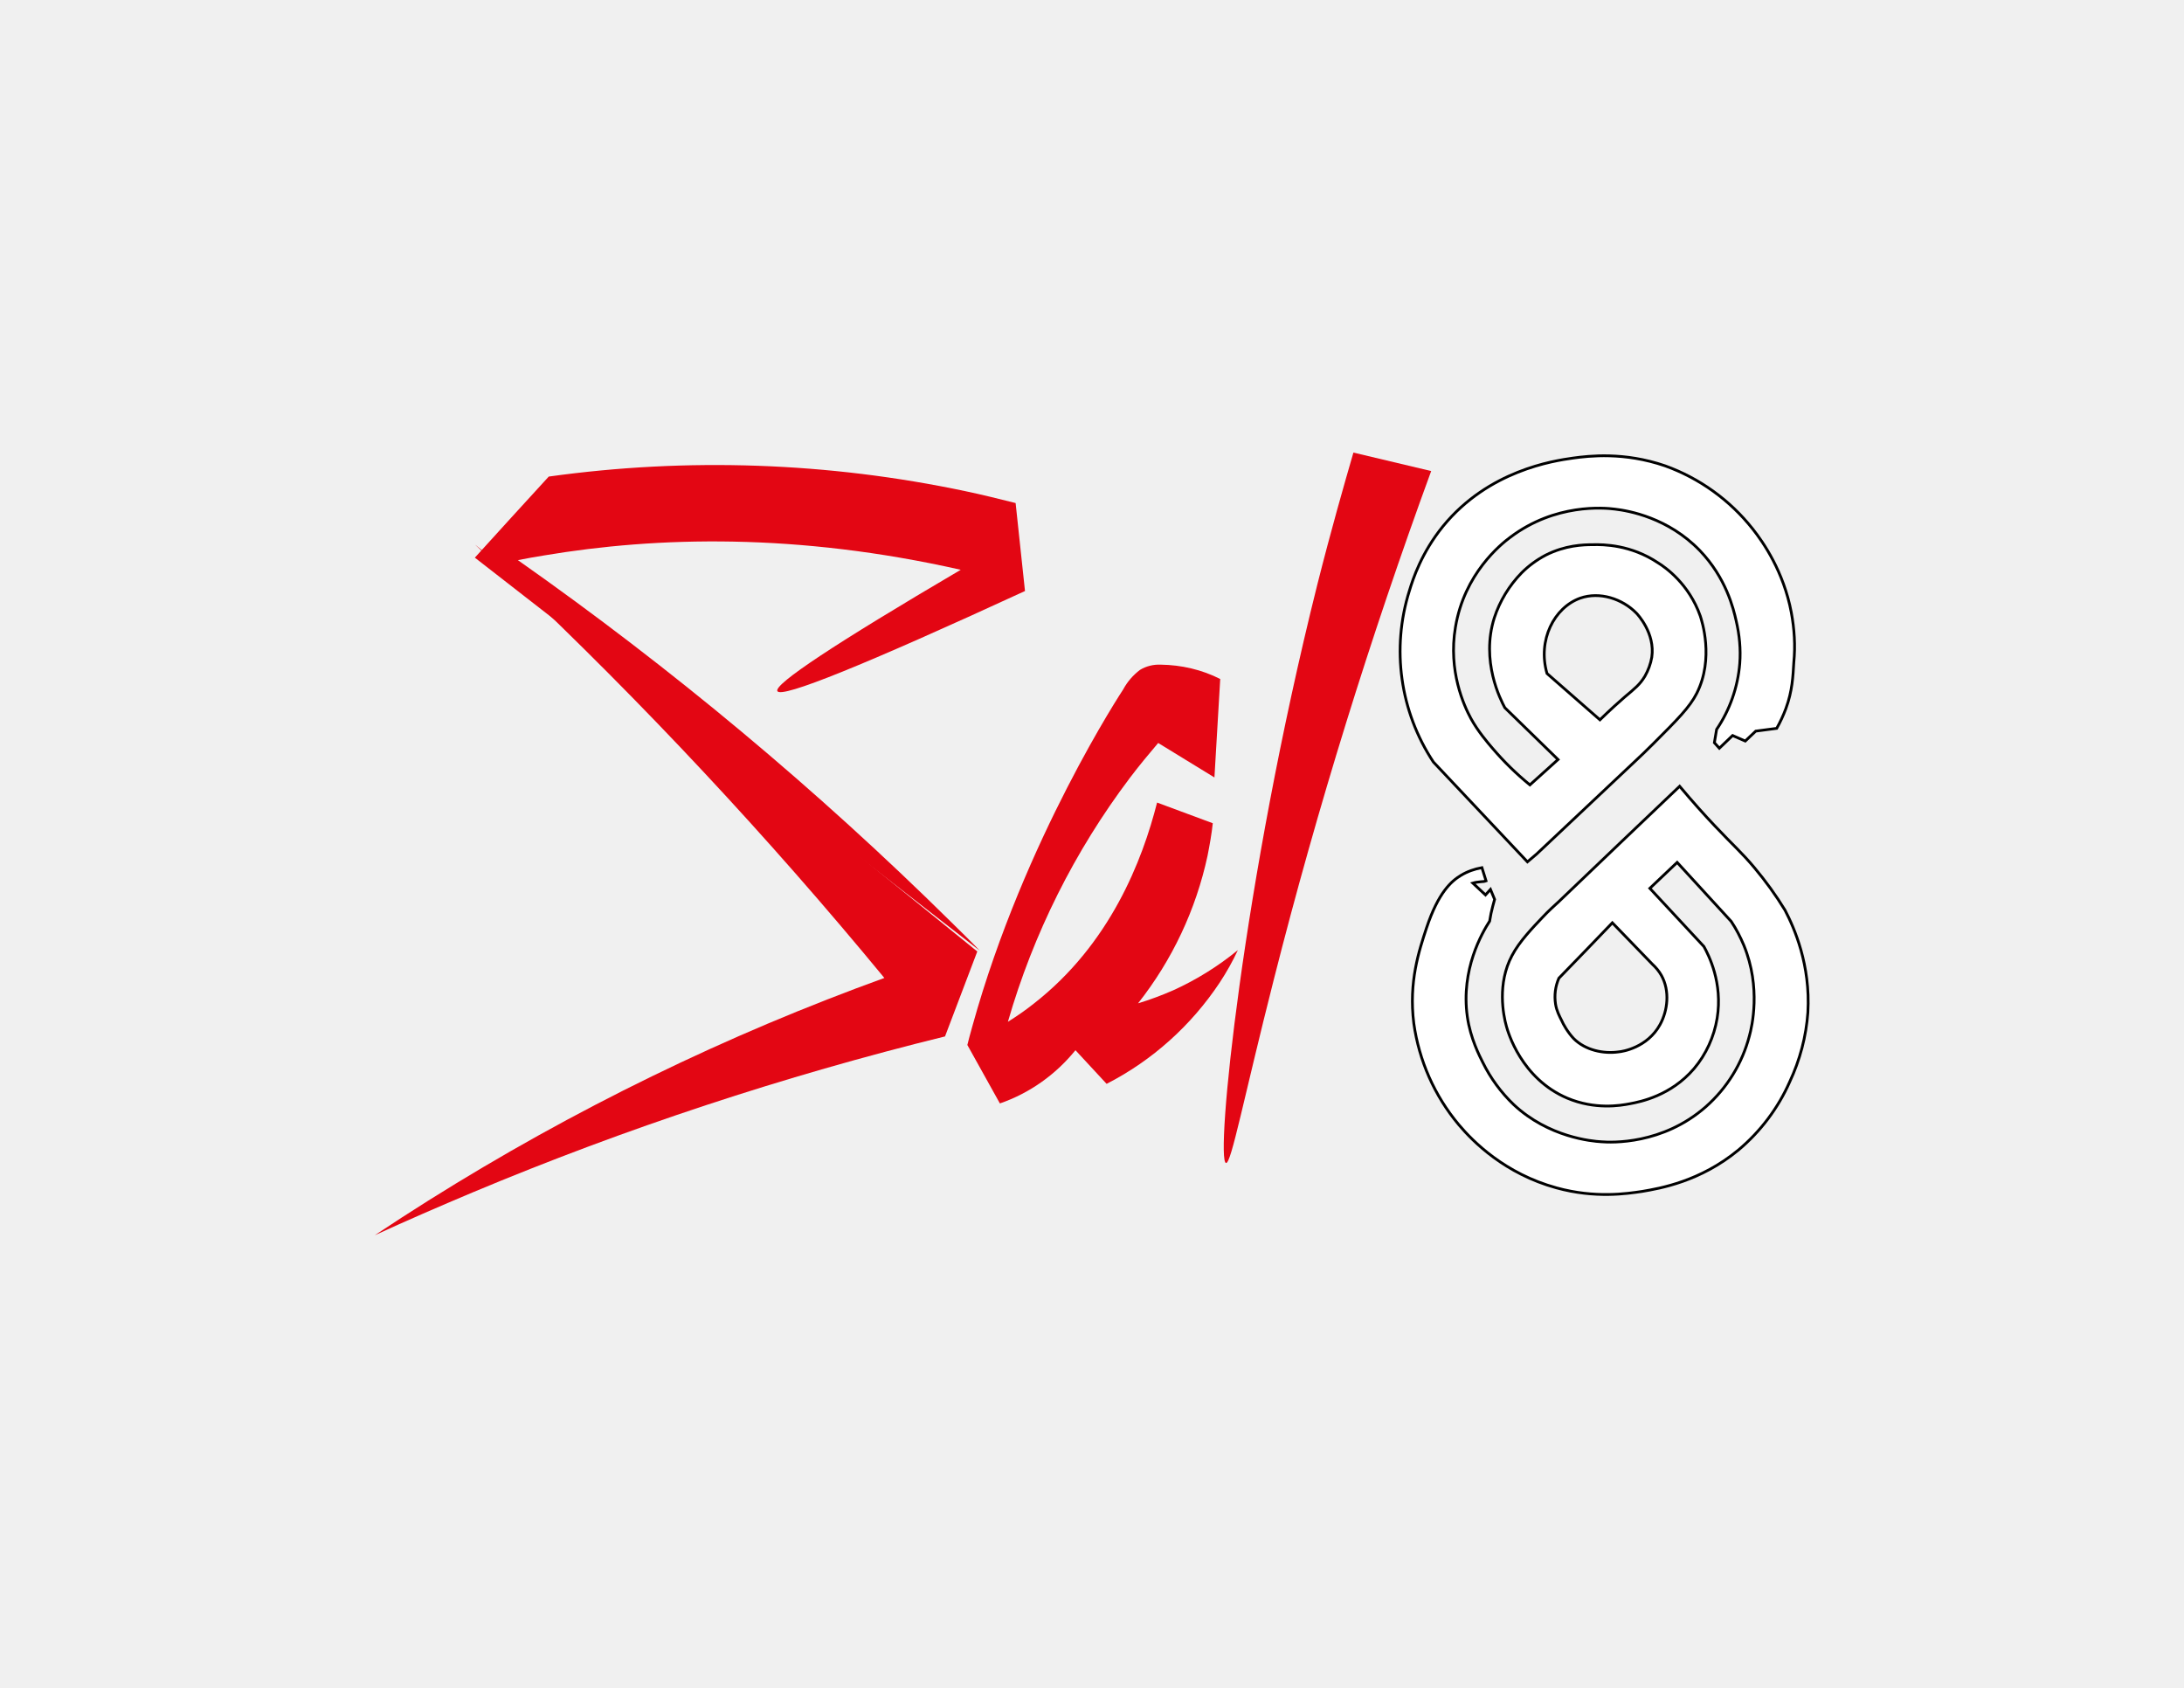
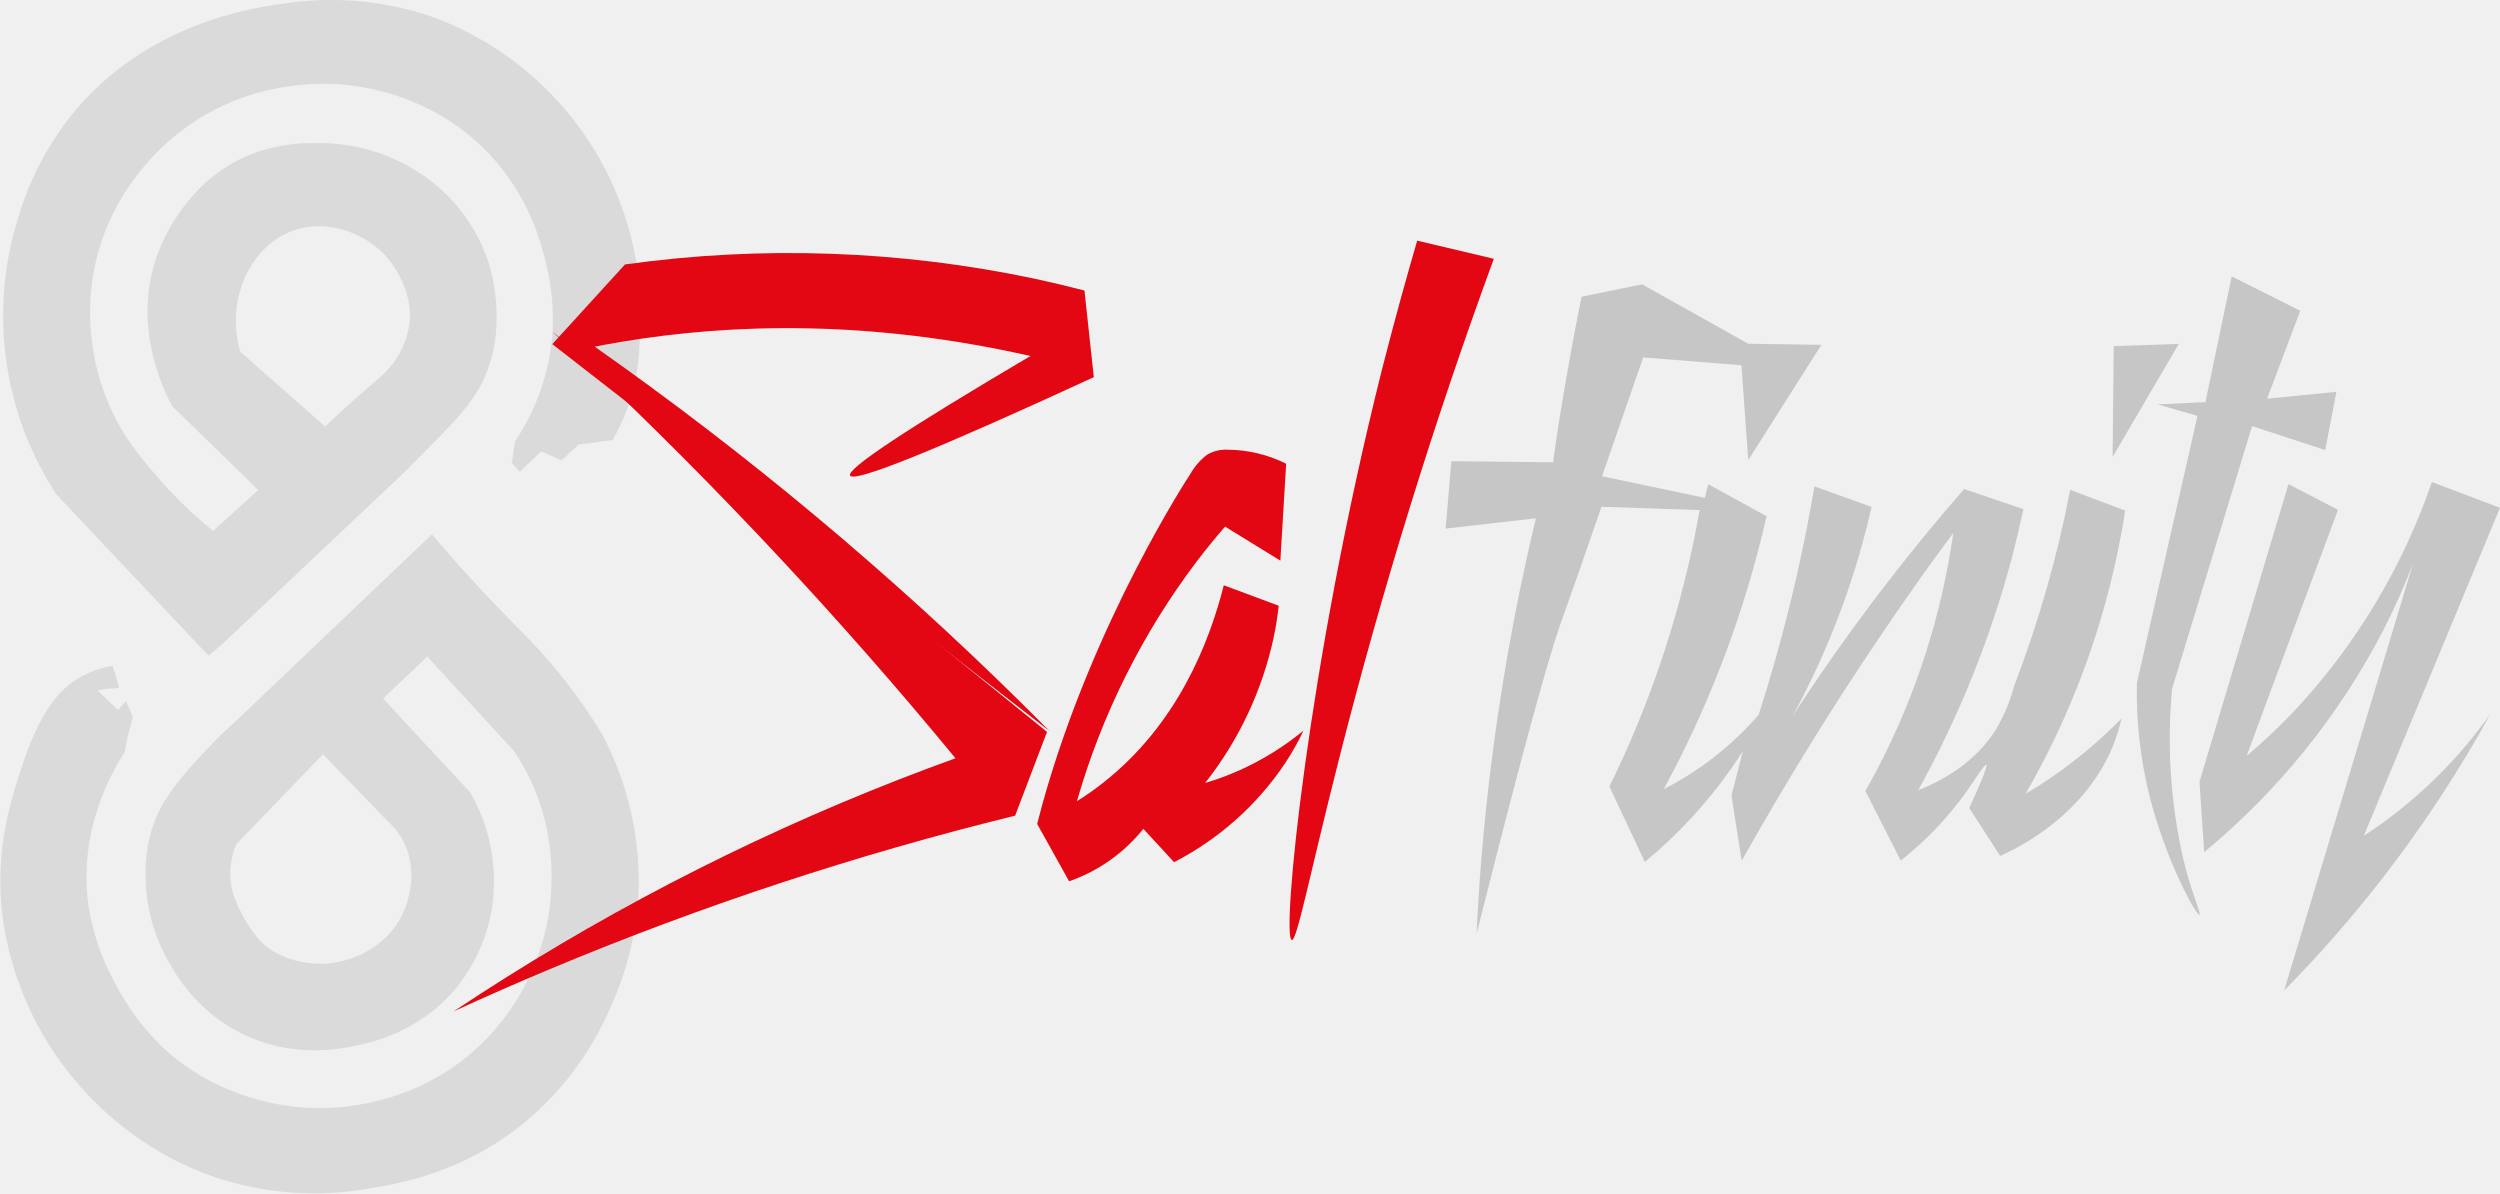
- <svg xmlns="http://www.w3.org/2000/svg" version="1.1" id="Layer_1" x="0px" y="0px" viewBox="0 0 792 612" style="enable-background:new 0 0 792 612;" xml:space="preserve">
-   <style type="text/css">
- 	.st0{fill:#E30613;}
- 	.st1{fill:#FFFFFF;stroke:#000000;stroke-miterlimit:10;}
- </style>
-   <g>
-     <path class="st0" d="M172.2,202.2c8.9-9.8,17.8-19.6,26.8-29.4c50.3-7,101.4-5.2,151.1,5.3c6.2,1.3,12.2,2.8,18.2,4.3   c1.1,10.6,2.3,21.3,3.4,31.9c-58.4,26.9-88.3,39-89.8,36.3c-1.3-2.5,20.9-17.2,66.5-44c-59.3-13.4-110-12.1-151.1-5.2   c-3.2,0.5-6.4,1.1-9.5,1.7c55.9,39.3,108.5,83.2,157.1,131.2c3.5,3.5,7,6.8,10.4,10.4" />
-     <path class="st0" d="M440.4,281.9c0.7-11.9,1.4-23.8,2.1-35.7c-6.7-3.4-14.1-5.1-21.6-5.2c-2.6-0.1-5.2,0.5-7.5,1.9   c-2.5,1.9-4.6,4.3-6.1,7.1l0,0c0,0-35.8,54.1-54.6,121.8c-0.9,3.2-1.6,5.8-1.9,7.1l11.8,21.2c10.7-3.7,20.2-10.4,27.4-19.3   l11.3,12.2c16.6-8.5,30.7-21.2,41-36.7c2.5-3.8,4.7-7.7,6.6-11.8c-7.2,5.9-15.1,10.8-23.5,14.6c-4.1,1.8-8.4,3.4-12.7,4.7   c12.4-15.7,21-34,25.2-53.5c0.8-4.1,1.5-8,1.9-11.8l-20.2-7.5c-5.3,20.9-17,51.3-44.7,72.9c-3,2.4-6.2,4.6-9.4,6.6   c9.2-31.9,24.2-61.9,44.2-88.4c3.4-4.5,6.9-8.7,10.3-12.7L440.4,281.9z" />
-     <path class="st0" d="M490.8,164.1l28.2,6.7c-22.1,60.4-41.2,121.8-57,184.1c-11,43.3-15.5,67.1-17.4,66.8   c-3.9-0.7,5.9-101,33.1-209.7C482.7,192.2,487.4,175.8,490.8,164.1z" />
-     <path class="st1" d="M647.3,330c-3.3-5.4-7-10.5-11.1-15.4c-4.6-5.5-7.6-8-14.4-15.2c-3.7-3.9-8-8.7-12.7-14.3   c-14.6,13.9-29.2,27.8-43.8,41.8c-1.5,1.4-3.7,3.3-6.1,5.9c-3.2,3.4-8.2,8.5-10.9,13.7c-5.4,10.1-3.2,21.5-2,25.7   c0.5,1.8,5.3,18.9,22.1,26c10,4.2,19.1,2.7,22.7,2c3.8-0.7,14.8-2.9,23.2-12.7c4.4-5.2,7.3-11.6,8.4-18.3c2.1-12.9-3.1-22.9-4.8-26   l-19.6-21.1l9.9-9.4l19.6,21.4c1.8,2.7,3.3,5.6,4.6,8.7c6.3,15.4,2.9,29.5,2,32.8c-2.6,10-8.1,18.9-15.8,25.7   c-15.7,13.8-34.3,13-37.9,12.7c-3.4-0.2-19.1-1.6-31.8-13.5c-4.6-4.4-8.4-9.6-11.2-15.3c-1.1-2.2-4.5-8.7-5.6-16.6   c-2.4-17.1,5.4-30.4,8.1-34.6c0.2-0.9,0.3-1.9,0.5-2.8c0.4-1.7,0.8-3.4,1.3-5.1l-1.5-3.6l-1.8,2l-4.6-4.3c1-0.3,2-0.4,3-0.5   c0.6,0,1.3-0.1,1.8-0.3c-0.5-1.6-1-3.2-1.5-4.8c-2.7,0.5-5.3,1.4-7.6,2.8c-3.5,2.1-8.2,6.2-12.5,19.1c-2.7,8.2-6.5,19.5-4.6,34.6   c1.9,13.5,7.5,26.2,16.3,36.7c5.2,6.2,16.8,17.8,35.4,22.9c14.1,3.9,25.7,2.1,31.1,1.3c6.5-1.1,21.1-3.6,34.9-15   c8-6.7,14.4-15.2,18.6-24.7c3.7-7.9,6-16.5,6.6-25.2C656.6,349.9,650.7,336.5,647.3,330z M599.2,349.6c1.3,1.2,2.4,2.5,3.3,4.1   c3.1,5.6,2.3,12.7-0.5,17.8c-4.6,8.4-13.7,9.8-15,9.9c-5.5,0.8-12.1-0.6-16.3-4.8c-2.2-2.3-3.9-5.4-4.3-6.4   c-0.9-1.8-1.9-3.6-2.3-6.1c-0.5-3.2-0.1-6.4,1.2-9.4c6.5-6.7,13-13.4,19.4-20.1L599.2,349.6z" />
-     <path class="st1" d="M649.6,222.1c-2.8-14.9-10.2-25.5-14-30.3c-8.3-10.5-19.3-18.4-31.8-22.9c-14.9-5.1-27.5-3.6-33.4-2.8   c-7.1,1-30.6,4.5-47.1,24.7c-7.8,9.6-10.9,19.1-12.2,23.4c-6.6,21-3.4,43.8,8.7,62.1l34.1,36.2l3.3-2.8l36.2-34.1   c1.5-1.4,3.6-3.4,6.1-5.9c8.8-8.8,13.2-13.2,15.8-18.3c6.4-12.7,1.8-26.4,1.3-28c-4.1-11.7-12.7-17.7-15.3-19.3   c-9.9-6.6-19.8-6.7-23.7-6.6c-3.5,0-10,0.2-17.1,3.8c-3.2,1.7-6.1,3.8-8.7,6.4c-4.5,4.6-7.9,10.2-9.9,16.3   c-5,15.7,2.3,29.8,3.8,32.6l19.3,18.8l-10.2,9.2c-4.9-4-9.4-8.4-13.5-13.2c-1.8-2.1-5.4-6.3-7.9-10.9s-8.3-17.2-5.6-33.1   c3.2-19.4,16.5-30.1,19.9-32.6c16.3-12.3,34-10.7,37.9-10.2c5.1,0.6,19.3,3.1,30.8,15c9.5,9.9,12.2,21,13.2,25.5   c1.2,5.1,1.7,10.3,1.3,15.5c-0.7,8.6-3.6,16.8-8.4,23.9c-0.3,1.6-0.5,3.2-0.8,4.8l1.8,2l4.8-4.6l4.6,2l3.8-3.6l7.6-1   c1.3-2.3,2.4-4.7,3.3-7.1c2.4-6.5,2.6-11.8,2.9-16.8C651.1,234.1,650.7,228,649.6,222.1z M561,244.2c-3.5-12.1,2.6-23.9,12-27.3   c7.1-2.5,15.3,0.2,20.4,5.4c0.4,0.4,6.9,7.3,5.6,16c-0.4,2.4-1.3,4.8-2.5,6.9c-1.8,3-3.6,4.4-7.4,7.6c-2.1,1.8-5.2,4.6-8.9,8.2   L561,244.2z" />
-     <path class="st0" d="M354.4,345l-11.7,30.8c-58.5,14.4-115.8,33.3-171.4,56.6c-12.1,5.1-23.9,10.2-35.4,15.5   c51.5-34.3,106.5-63,164.1-85.5c6.9-2.7,13.8-5.3,20.7-7.8c-42.1-51.1-87.4-99.6-135.5-145c-4.3-4.1-8.6-8.1-12.9-12.1" />
-   </g>
+ <svg xmlns="http://www.w3.org/2000/svg" id="Layer_1" data-name="Layer 1" viewBox="0 0 762.29 363.87">
+   <defs>
+     <style>.cls-1{fill:#dadada;}.cls-2{fill:#e30613;}.cls-3{fill:#c6c6c6;}</style>
+   </defs>
+   <path class="cls-1" d="M197.52,322.37a167,167,0,0,0-15-20.88c-6.31-7.47-10.28-10.85-19.52-20.6-5-5.33-10.9-11.79-17.28-19.36L86.23,318.21c-2.09,1.85-5,4.53-8.29,8-4.36,4.56-11.09,11.58-14.87,18.67-7.31,13.74-4.28,29.16-2.74,34.9C61,382.17,67.52,405.34,90.4,415c13.64,5.75,25.9,3.66,30.76,2.74,5.14-1,20.06-3.93,31.45-17.28A51.78,51.78,0,0,0,164,375.56a54.23,54.23,0,0,0-6.57-35.26l-26.61-28.68,13.48-12.79,26.61,29a66.94,66.94,0,0,1,6.22,11.74c8.54,20.9,4,40.07,2.74,44.59a70.74,70.74,0,0,1-21.43,34.95c-21.31,18.74-46.59,17.59-51.5,17.27-4.62-.3-26-2.16-43.2-18.32a74.26,74.26,0,0,1-15.21-20.73A71.83,71.83,0,0,1,41,374.9c-3.28-23.18,7.31-41.21,11.06-47,.23-1.27.46-2.54.68-3.8.58-2.31,1.15-4.62,1.74-6.91l-2.06-4.84L50,315.09l-6.22-5.87a16.46,16.46,0,0,1,4.06-.65,6.27,6.27,0,0,0,2.5-.39q-1-3.29-2-6.57a30.83,30.83,0,0,0-10.38,3.8c-4.74,2.81-11.08,8.39-16.93,25.92-3.72,11.17-8.8,26.42-6.22,47a97.76,97.76,0,0,0,22.12,49.77c7.12,8.45,22.84,24.21,48,31.1A96.41,96.41,0,0,0,127,460.94c8.87-1.43,28.63-4.86,47.35-20.39A93.14,93.14,0,0,0,199.62,407a98.15,98.15,0,0,0,9-34.21A95.5,95.5,0,0,0,197.52,322.37ZM132.2,349a21.18,21.18,0,0,1,4.49,5.53c4.28,7.64,3.18,17.24-.68,24.2-6.31,11.34-18.61,13.24-20.39,13.48-7.47,1-16.45-.86-22.12-6.57A36.32,36.32,0,0,1,87.62,377a27.89,27.89,0,0,1-3.11-8.3,22.89,22.89,0,0,1,1.61-12.76l26.38-27.33Z" transform="translate(-14.01 -98.62)" />
+   <path class="cls-1" d="M207.54,175.82a97,97,0,0,0-62.2-72.24,95.27,95.27,0,0,0-45.28-3.8c-9.59,1.3-41.55,6.14-63.94,33.55a92,92,0,0,0-16.59,31.8,99.32,99.32,0,0,0,11.75,84.33l46.31,49.08,4.5-3.8,49.07-46.31c2-1.84,4.9-4.56,8.3-8,12-12,17.95-18,21.43-24.88,8.67-17.21,2.48-35.85,1.72-38a52.23,52.23,0,0,0-20.73-26.26,55.48,55.48,0,0,0-32.17-9,49.31,49.31,0,0,0-23.16,5.18,46.39,46.39,0,0,0-11.75,8.64,57.06,57.06,0,0,0-13.48,22.12c-6.76,21.33,3.16,40.51,5.19,44.24l26.26,25.57L79,260.5a130.28,130.28,0,0,1-18.32-18c-2.42-2.9-7.29-8.49-10.71-14.86a71.18,71.18,0,0,1-7.61-44.93c4.39-26.28,22.46-40.82,27-44.24,22.1-16.75,46.14-14.47,51.5-13.82,7,.84,26.2,4.22,41.8,20.39,12.94,13.39,16.59,28.52,18,34.56a71.89,71.89,0,0,1,1.8,21.08,68.39,68.39,0,0,1-11.4,32.49c-.35,2.19-.68,4.38-1,6.57l2.42,2.74,6.57-6.22,6.22,2.74,5.18-4.84,10.37-1.37a61.59,61.59,0,0,0,4.49-9.68c3.2-8.76,3.57-16,3.87-22.78A101.82,101.82,0,0,0,207.54,175.82ZM87.27,205.88c-4.7-16.44,3.48-32.5,16.24-37,9.66-3.38,20.82.25,27.65,7.27.54.54,9.36,9.88,7.61,21.77a25.88,25.88,0,0,1-3.46,9.33c-2.39,4.05-4.91,5.95-10,10.37-2.89,2.5-7.09,6.23-12.13,11.06Z" transform="translate(-14.01 -98.62)" />
+   <path class="cls-2" d="M182.42,203.55q11.07-12.15,22.16-24.3a362.07,362.07,0,0,1,125,4.37q7.67,1.66,15.1,3.59,1.41,13.2,2.85,26.41-72.54,33.44-74.32,30-1.59-3.07,55-36.45c-49-11.08-91-10-125-4.28-2.64.45-5.27.92-7.87,1.43a1019.78,1019.78,0,0,1,130.06,108.6c2.88,2.87,5.75,5.66,8.58,8.59" transform="translate(-14.01 -98.62)" />
+   <path class="cls-3" d="M699.05,329.11l2-5.39.24-.7c.13-.32,23-62,25.61-68.94l-15.1-7.85Q698.23,291.52,684.67,337q.72,10.74,1.43,21.46a217.88,217.88,0,0,0,54.4-67.25,208,208,0,0,0,9.28-20.75q-19.63,65.13-39.3,130.18a383,383,0,0,0,46.45-57.17c6.17-9.28,11.63-18.37,16.44-27.15a143.6,143.6,0,0,1-28.59,30c-3.37,2.64-6.73,5-10,7.13l41.51-100-20.75-7.85a195.12,195.12,0,0,1-42.15,70A184.76,184.76,0,0,1,699.05,329.11Z" transform="translate(-14.01 -98.62)" />
+   <path class="cls-2" d="M404.41,269.57q.9-14.77,1.77-29.55a40.36,40.36,0,0,0-17.91-4.28,11.3,11.3,0,0,0-6.22,1.54,19.39,19.39,0,0,0-5.08,5.85h0S347.35,287.91,331.8,344c-.73,2.68-1.3,4.83-1.54,5.85L340,367.34a50.09,50.09,0,0,0,22.64-16L372,361.51a90.7,90.7,0,0,0,34-30.38,82.09,82.09,0,0,0,5.46-9.73,86.15,86.15,0,0,1-19.47,12.07,84.44,84.44,0,0,1-10.51,3.89,108.55,108.55,0,0,0,20.88-44.3c.7-3.36,1.21-6.63,1.55-9.74l-16.74-6.24c-4.37,17.26-14.07,42.47-37,60.37a82.44,82.44,0,0,1-7.79,5.46,223.74,223.74,0,0,1,36.61-73.21q4.24-5.54,8.56-10.51Z" transform="translate(-14.01 -98.62)" />
+   <path class="cls-2" d="M446.14,172l23.36,5.53a1550.68,1550.68,0,0,0-47.17,152.41c-9.11,35.85-12.83,55.57-14.43,55.29-3.25-.55,4.85-83.61,27.41-173.59C439.46,195.34,443.29,181.74,446.14,172Z" transform="translate(-14.01 -98.62)" />
+   <path class="cls-3" d="M660.9,317.68a142.73,142.73,0,0,1-21.59,18.11c-2.58,1.78-5.15,3.4-7.66,4.87a249.29,249.29,0,0,0,27.87-72.77Q661,260.95,662,254.3L645.24,248a351.71,351.71,0,0,1-17,59.54,54.75,54.75,0,0,1-5.67,13.59c-6.71,10.55-17,15.81-23.67,18.45a312.62,312.62,0,0,0,28.62-71.09q1.89-7.44,3.47-14.62l-18.09-6.14A618.81,618.81,0,0,0,569,304.38q-4.31,6.28-8.36,12.53a247.35,247.35,0,0,0,21.25-52.57q1.56-5.65,2.79-11.15l-17.42-6.27A497.28,497.28,0,0,1,555.1,300.6q-2.34,8.22-4.86,16a96.68,96.68,0,0,1-22.65,19.15c-2.13,1.29-4.22,2.44-6.26,3.49a327,327,0,0,0,29.59-75.92c.61-2.52,1.2-4.95,1.75-7.3l-17-9.32-.77-.44c-.36,1.4-.7,2.8-1.06,4.17l-31.34-6.6,12.55-36.23L545,210q1,14.47,2.08,28.9l22.3-35.13-22.3-.34-32.38-18.11-18.45,3.77q-3.58,17.72-6.63,36.57-1.11,7-2.07,13.92l-31-.34q-.87,10.29-1.74,20.55l27.51-3.13a691.19,691.19,0,0,0-17.07,109.68q-.63,8.64-1,17c15.32-60.91,22.15-84.64,25.41-94,.23-.62,2.47-7.06,5.66-16l7-20.19,29.94,1a315.86,315.86,0,0,1-22.28,73.13c-1.7,3.78-3.46,7.55-5.23,11.15l10.79,23a144.43,144.43,0,0,0,26.42-28.56c1.2-1.74,2.37-3.49,3.47-5.23l-3.47,13.59q1.56,9.91,3.13,19.85a974.77,974.77,0,0,1,58.85-92.29q2.77-3.77,5.66-7.66a223.35,223.35,0,0,1-22.64,71c-1.36,2.62-2.76,5.19-4.17,7.66l10.79,21.25a103.56,103.56,0,0,0,20.19-21.25c2.64-3.77,5.41-8.26,5.92-8s-2.38,7.08-5.22,13.21q4.7,7.33,9.43,14.62c8.25-3.77,25.17-13.09,33.77-32.08A54.75,54.75,0,0,0,660.9,317.68Z" transform="translate(-14.01 -98.62)" />
+   <path class="cls-3" d="M658.18,237.94l.34-33.77,19.85-.7Z" transform="translate(-14.01 -98.62)" />
+   <path class="cls-3" d="M726.42,218.09,723,235.85l-22.3-7.3q-12.17,40-24.38,80.07a164.21,164.21,0,0,0,3.49,52.25c2.17,9.3,5.48,16.47,4.87,16.71-.9.36-10.26-16.3-15.32-36.56a130.79,130.79,0,0,1-3.77-34.13q9.23-40.72,18.47-81.47l-12.19-3.5,14.62-.69,8-38.31,20.91,10.46q-5.07,13.38-10.11,26.81Z" transform="translate(-14.01 -98.62)" />
+   <path class="cls-2" d="M333.26,321.79l-9.72,25.53a960.35,960.35,0,0,0-141.89,46.81q-15,6.28-29.3,12.87A711,711,0,0,1,288.2,336.26q8.6-3.35,17.15-6.43A1314.08,1314.08,0,0,0,193.16,209.77q-5.35-5-10.72-10" transform="translate(-14.01 -98.62)" />
</svg>
